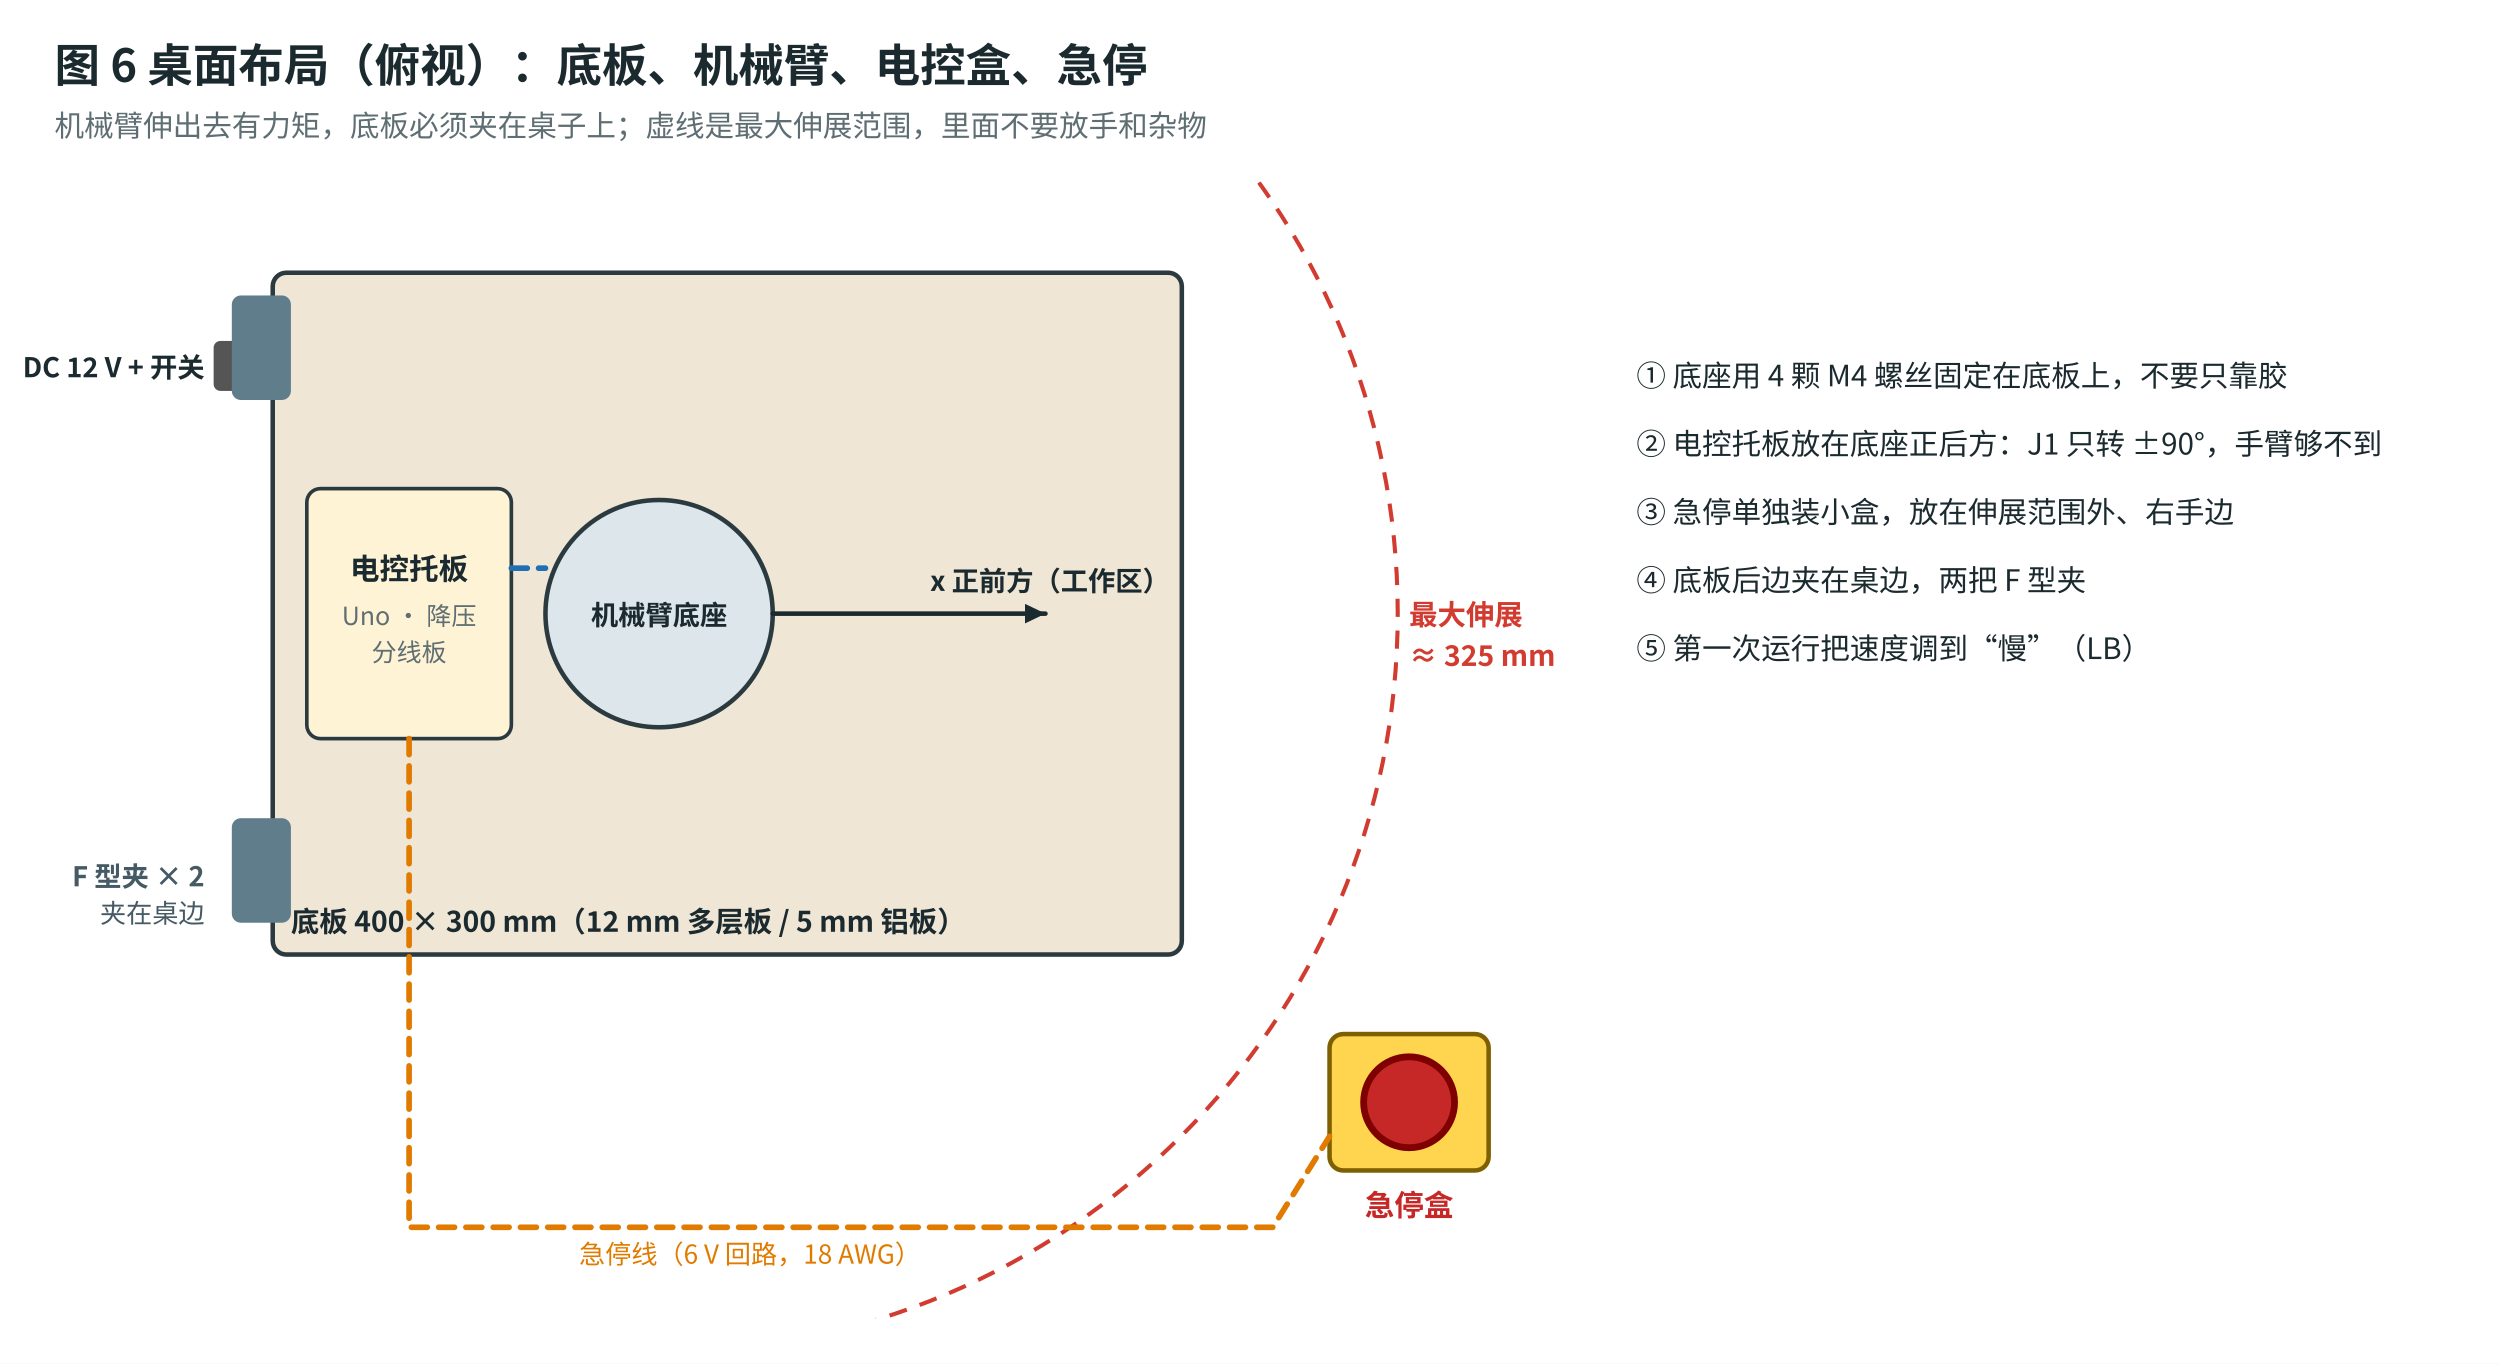
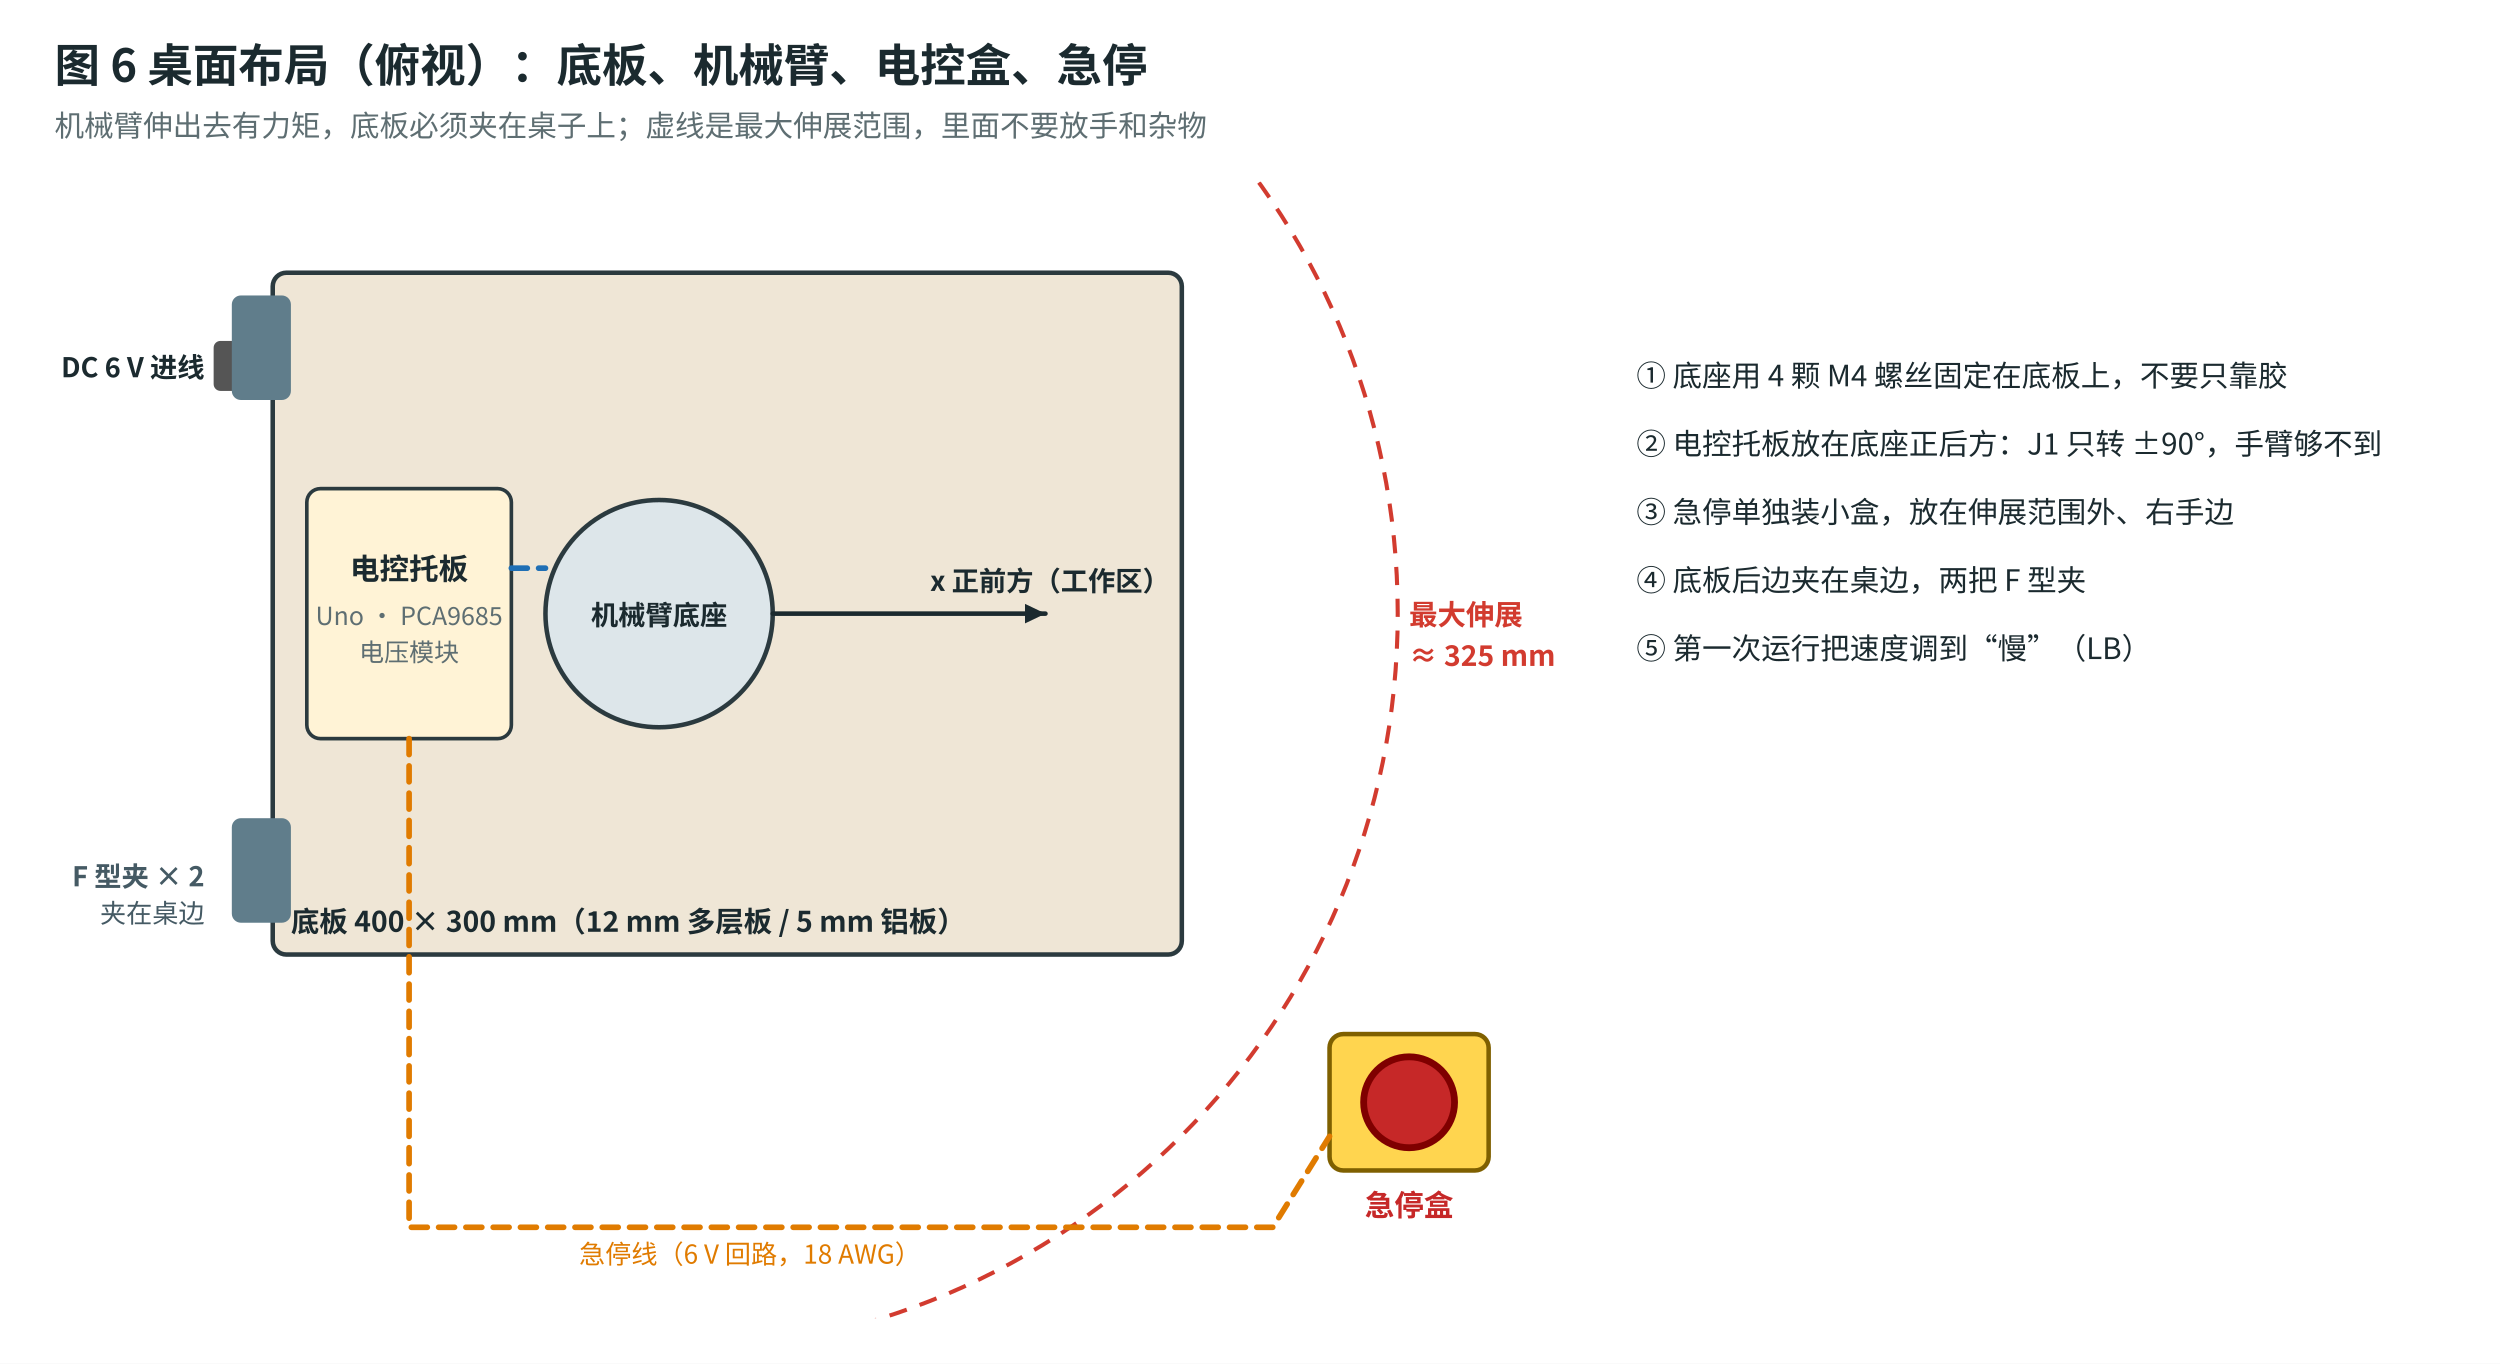
<svg xmlns="http://www.w3.org/2000/svg" width="1100" height="600" viewBox="0 0 1100 600" font-family="'PingFang SC','Microsoft YaHei','Noto Sans CJK SC','WenQuanYi Zen Hei',sans-serif">
  <rect width="1100" height="600" fill="#FFFFFF" />
  <defs>
    <clipPath id="clip">
      <rect x="0" y="80" width="690" height="500" />
    </clipPath>
  </defs>
  <text x="24" y="36" font-size="20" text-anchor="start" font-weight="700" fill="#1B2A2F">图 6  桌面布局（俯视）：底板、机械臂、电控盒、急停</text>
  <text x="24" y="60" font-size="13" text-anchor="start" font-weight="400" fill="#5E6E72">机械臂伸出去有力矩，底板必须夹在桌子上；虚线是最大伸展范围，里面不要放手和杂物</text>
  <rect x="120" y="120" width="400" height="300" rx="6" fill="#EFE6D6" stroke="#2B3A3F" stroke-width="2" />
  <text x="128" y="410" font-size="12.5" text-anchor="start" font-weight="700" fill="#1B2A2F">底板 400 × 300 mm（12 mm 多层板 / 5 mm 铝板）</text>
  <path d="M290,-55 A325,325 0 0 1 290,595" fill="none" stroke="#D23B2F" stroke-width="1.8" stroke-dasharray="8 6" clip-path="url(#clip)" />
  <text x="620" y="275" font-size="12.5" text-anchor="start" font-weight="700" fill="#D23B2F">最大伸展</text>
  <text x="620" y="293" font-size="12.5" text-anchor="start" font-weight="700" fill="#D23B2F">≈ 325 mm</text>
  <circle cx="290" cy="270" r="50" fill="#DDE6EA" stroke="#2B3A3F" stroke-width="2" />
  <text x="290" y="275" font-size="12" text-anchor="middle" font-weight="700" fill="#1B2A2F">机械臂底座</text>
  <path d="M340,270 L460,270" fill="none" stroke="#1B2A2F" stroke-width="2" stroke-linejoin="round" stroke-linecap="round" />
  <path d="M460,270 L451.0,274.3 L451.0,265.7 Z" fill="#1B2A2F" />
  <text x="462" y="260" font-size="12" text-anchor="middle" font-weight="700" fill="#1B2A2F">x 正前方（工作区）</text>
  <rect x="135" y="215" width="90" height="110" rx="6" fill="#FFF3D6" stroke="#2B3A3F" stroke-width="1.6" />
  <text x="180" y="255" font-size="13" text-anchor="middle" font-weight="700" fill="#1B2A2F">电控托板</text>
-   <text x="180" y="275" font-size="11" text-anchor="middle" font-weight="400" fill="#5E6E72">Uno · 降压</text>
-   <text x="180" y="291" font-size="11" text-anchor="middle" font-weight="400" fill="#5E6E72">分线板</text>
+   <text x="180" y="275" font-size="11" text-anchor="middle" font-weight="400" fill="#5E6E72">Uno · PCA9685</text>
+   <text x="180" y="291" font-size="11" text-anchor="middle" font-weight="400" fill="#5E6E72">电压模块</text>
  <path d="M225,250 L240,250" fill="none" stroke="#1F6FB5" stroke-width="2.5" stroke-linejoin="round" stroke-linecap="round" stroke-dasharray="7 5" />
  <rect x="94" y="150" width="26" height="22" rx="3" fill="#555" />
-   <text x="90" y="166" font-size="12" text-anchor="end" font-weight="700" fill="#1B2A2F">DC 12 V + 开关</text>
+   <text x="90" y="166" font-size="12" text-anchor="end" font-weight="700" fill="#1B2A2F">DC 6 V 进线</text>
  <rect x="102" y="130" width="26" height="46" rx="4" fill="#607D8B" />
  <rect x="102" y="360" width="26" height="46" rx="4" fill="#607D8B" />
  <text x="90" y="390" font-size="12" text-anchor="end" font-weight="700" fill="#455A64">F 型夹 × 2</text>
  <text x="90" y="406" font-size="11.5" text-anchor="end" font-weight="400" fill="#455A64">夹在桌边</text>
  <rect x="585" y="455" width="70" height="60" rx="6" fill="#FFD54F" stroke="#7F6000" stroke-width="2" />
  <circle cx="620" cy="485" r="20" fill="#C62828" stroke="#7F0000" stroke-width="3" />
  <text x="620" y="535" font-size="13" text-anchor="middle" font-weight="700" fill="#C62828">急停盒</text>
  <path d="M180,325 L180,540 L560,540 L585,500" fill="none" stroke="#E07B00" stroke-width="2.5" stroke-linejoin="round" stroke-linecap="round" stroke-dasharray="7 5" />
  <text x="330" y="556" font-size="11.5" text-anchor="middle" font-weight="400" fill="#E07B00">急停线（6 V 回路，18 AWG）</text>
  <text x="720" y="170" font-size="13" text-anchor="start" font-weight="400" fill="#1B2A2F">① 底座用 4 颗 M4 螺丝固定在底板上，不要只靠胶</text>
  <text x="720" y="200" font-size="13" text-anchor="start" font-weight="400" fill="#1B2A2F">② 电控托板放在底座正后方：J1 只转 ±90°，手臂够不到</text>
  <text x="720" y="230" font-size="13" text-anchor="start" font-weight="400" fill="#1B2A2F">③ 急停单独装小盒，放在伸展范围外、右手边</text>
  <text x="720" y="260" font-size="13" text-anchor="start" font-weight="400" fill="#1B2A2F">④ 底板后边夹在桌边，两把 F 型夹</text>
  <text x="720" y="290" font-size="13" text-anchor="start" font-weight="400" fill="#1B2A2F">⑤ 第一次运行把速度调到“慢”（LB）</text>
</svg>
